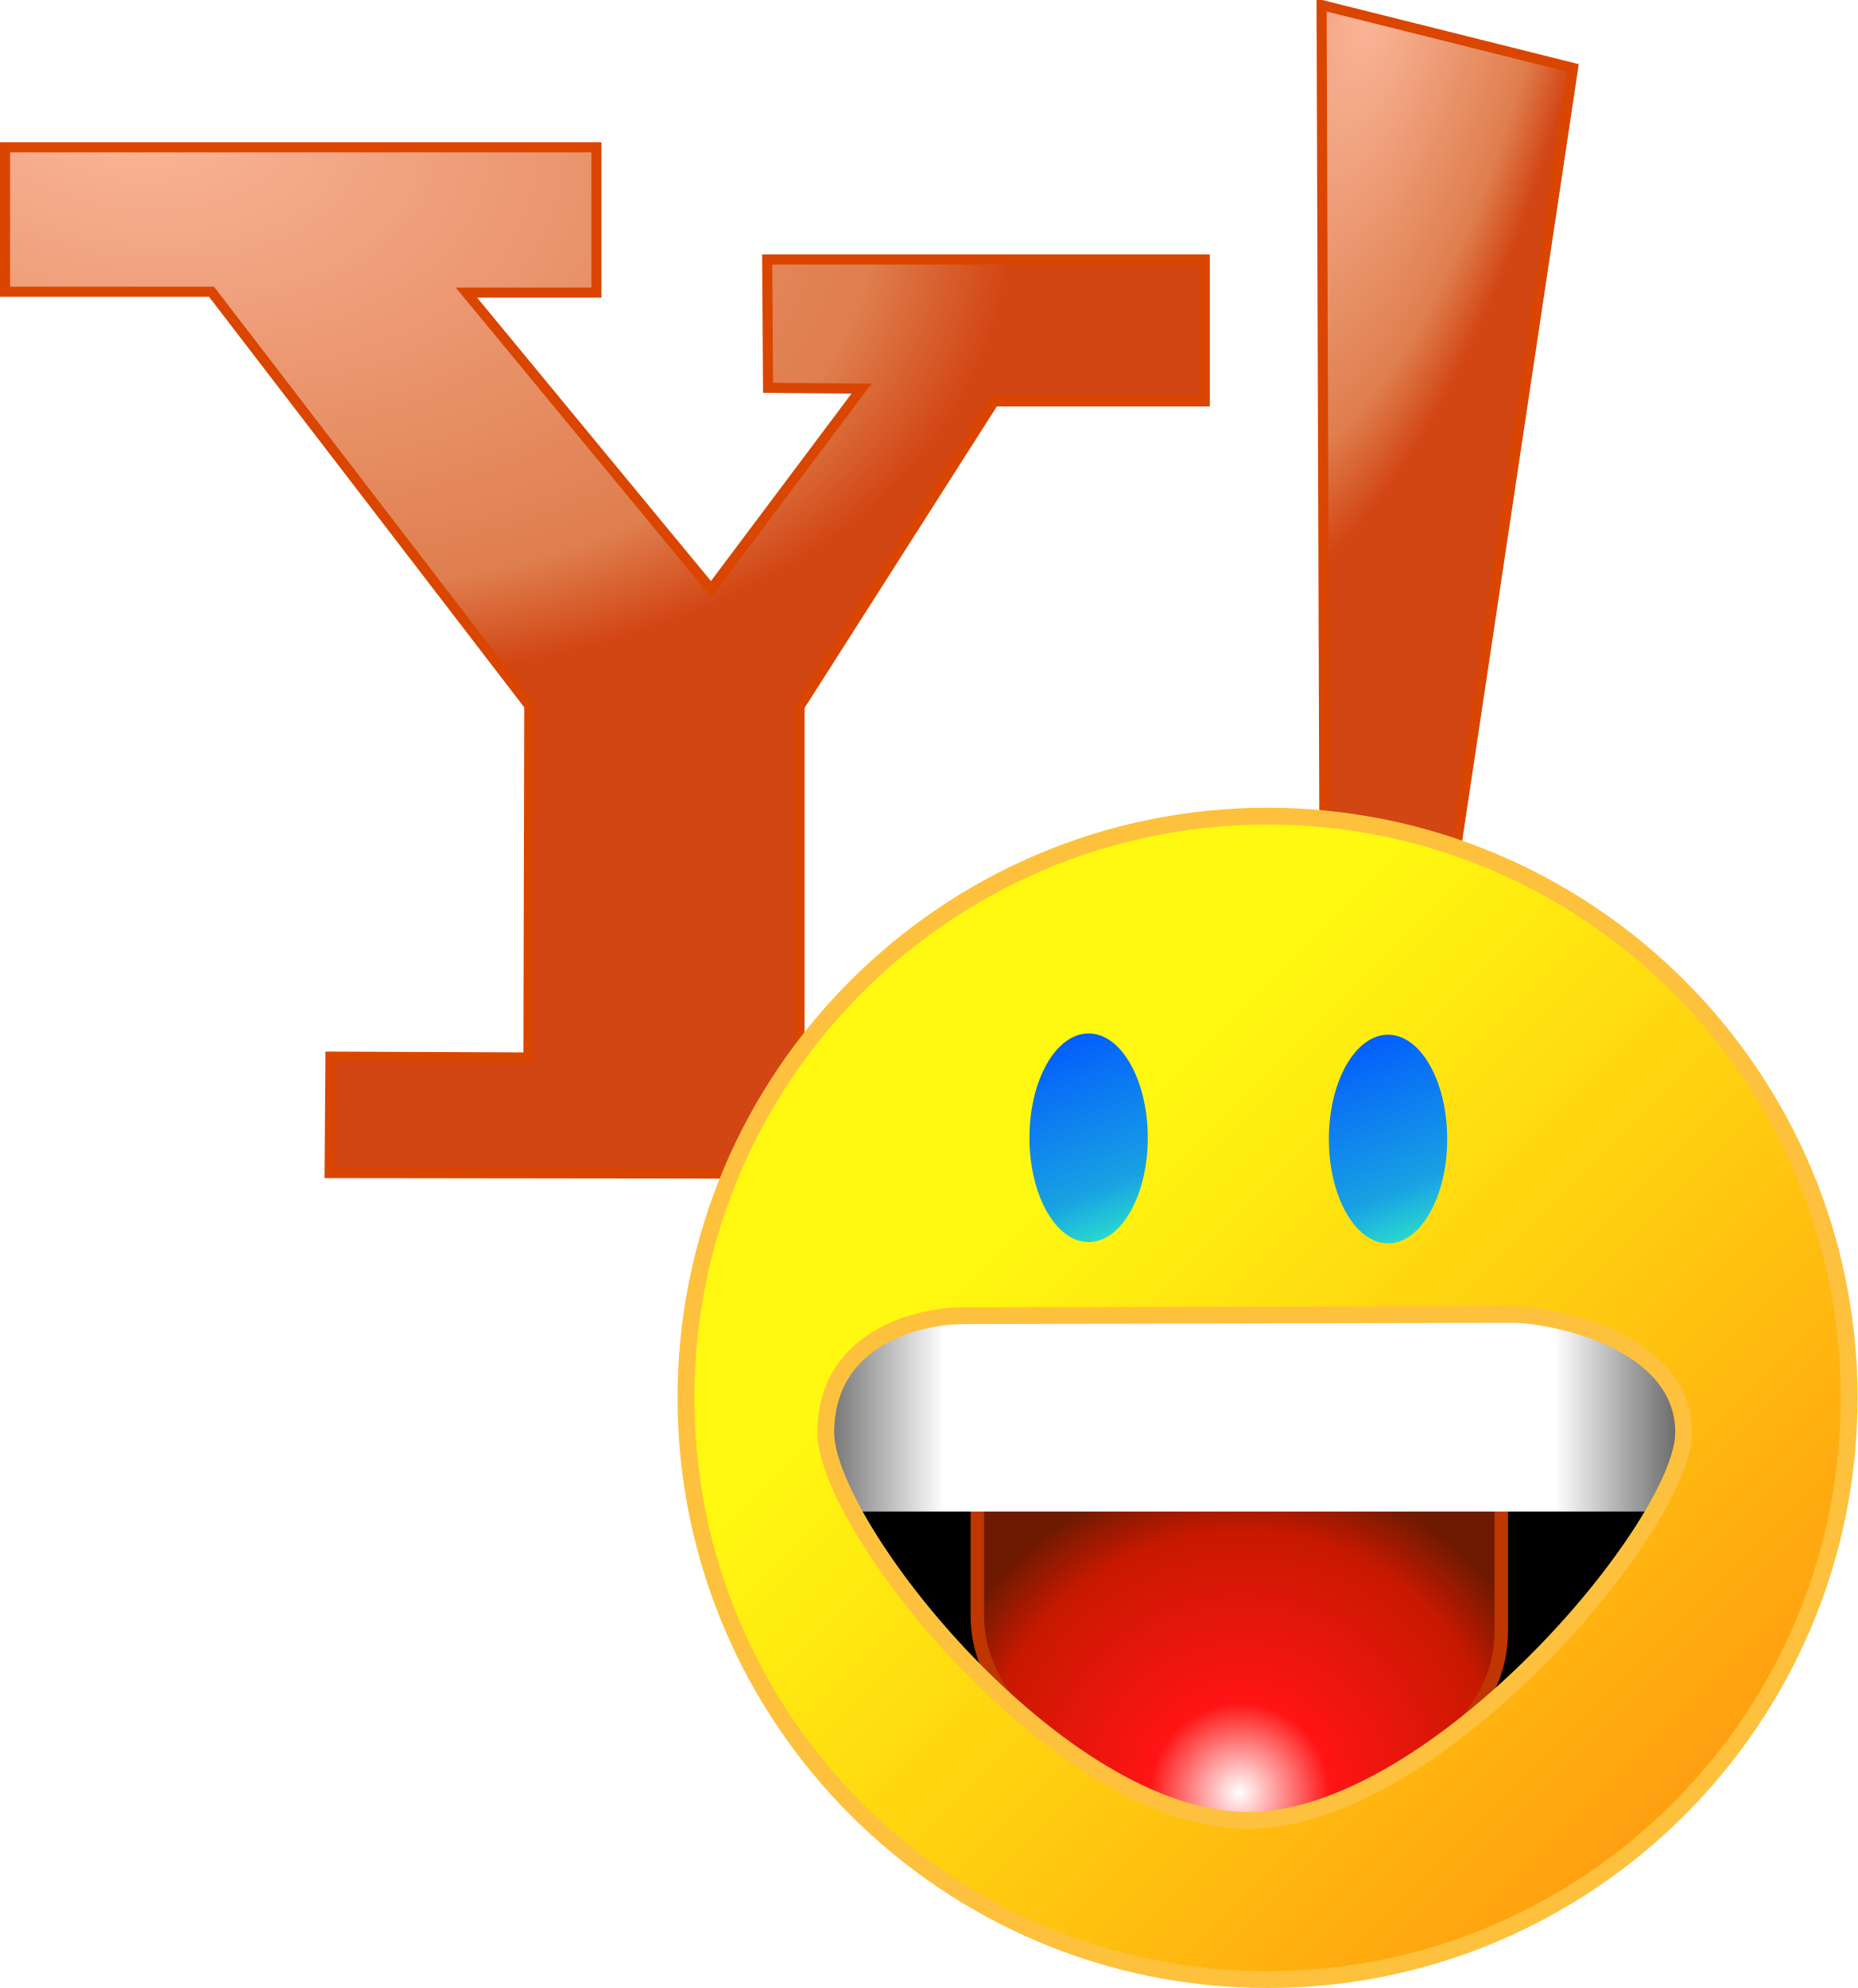
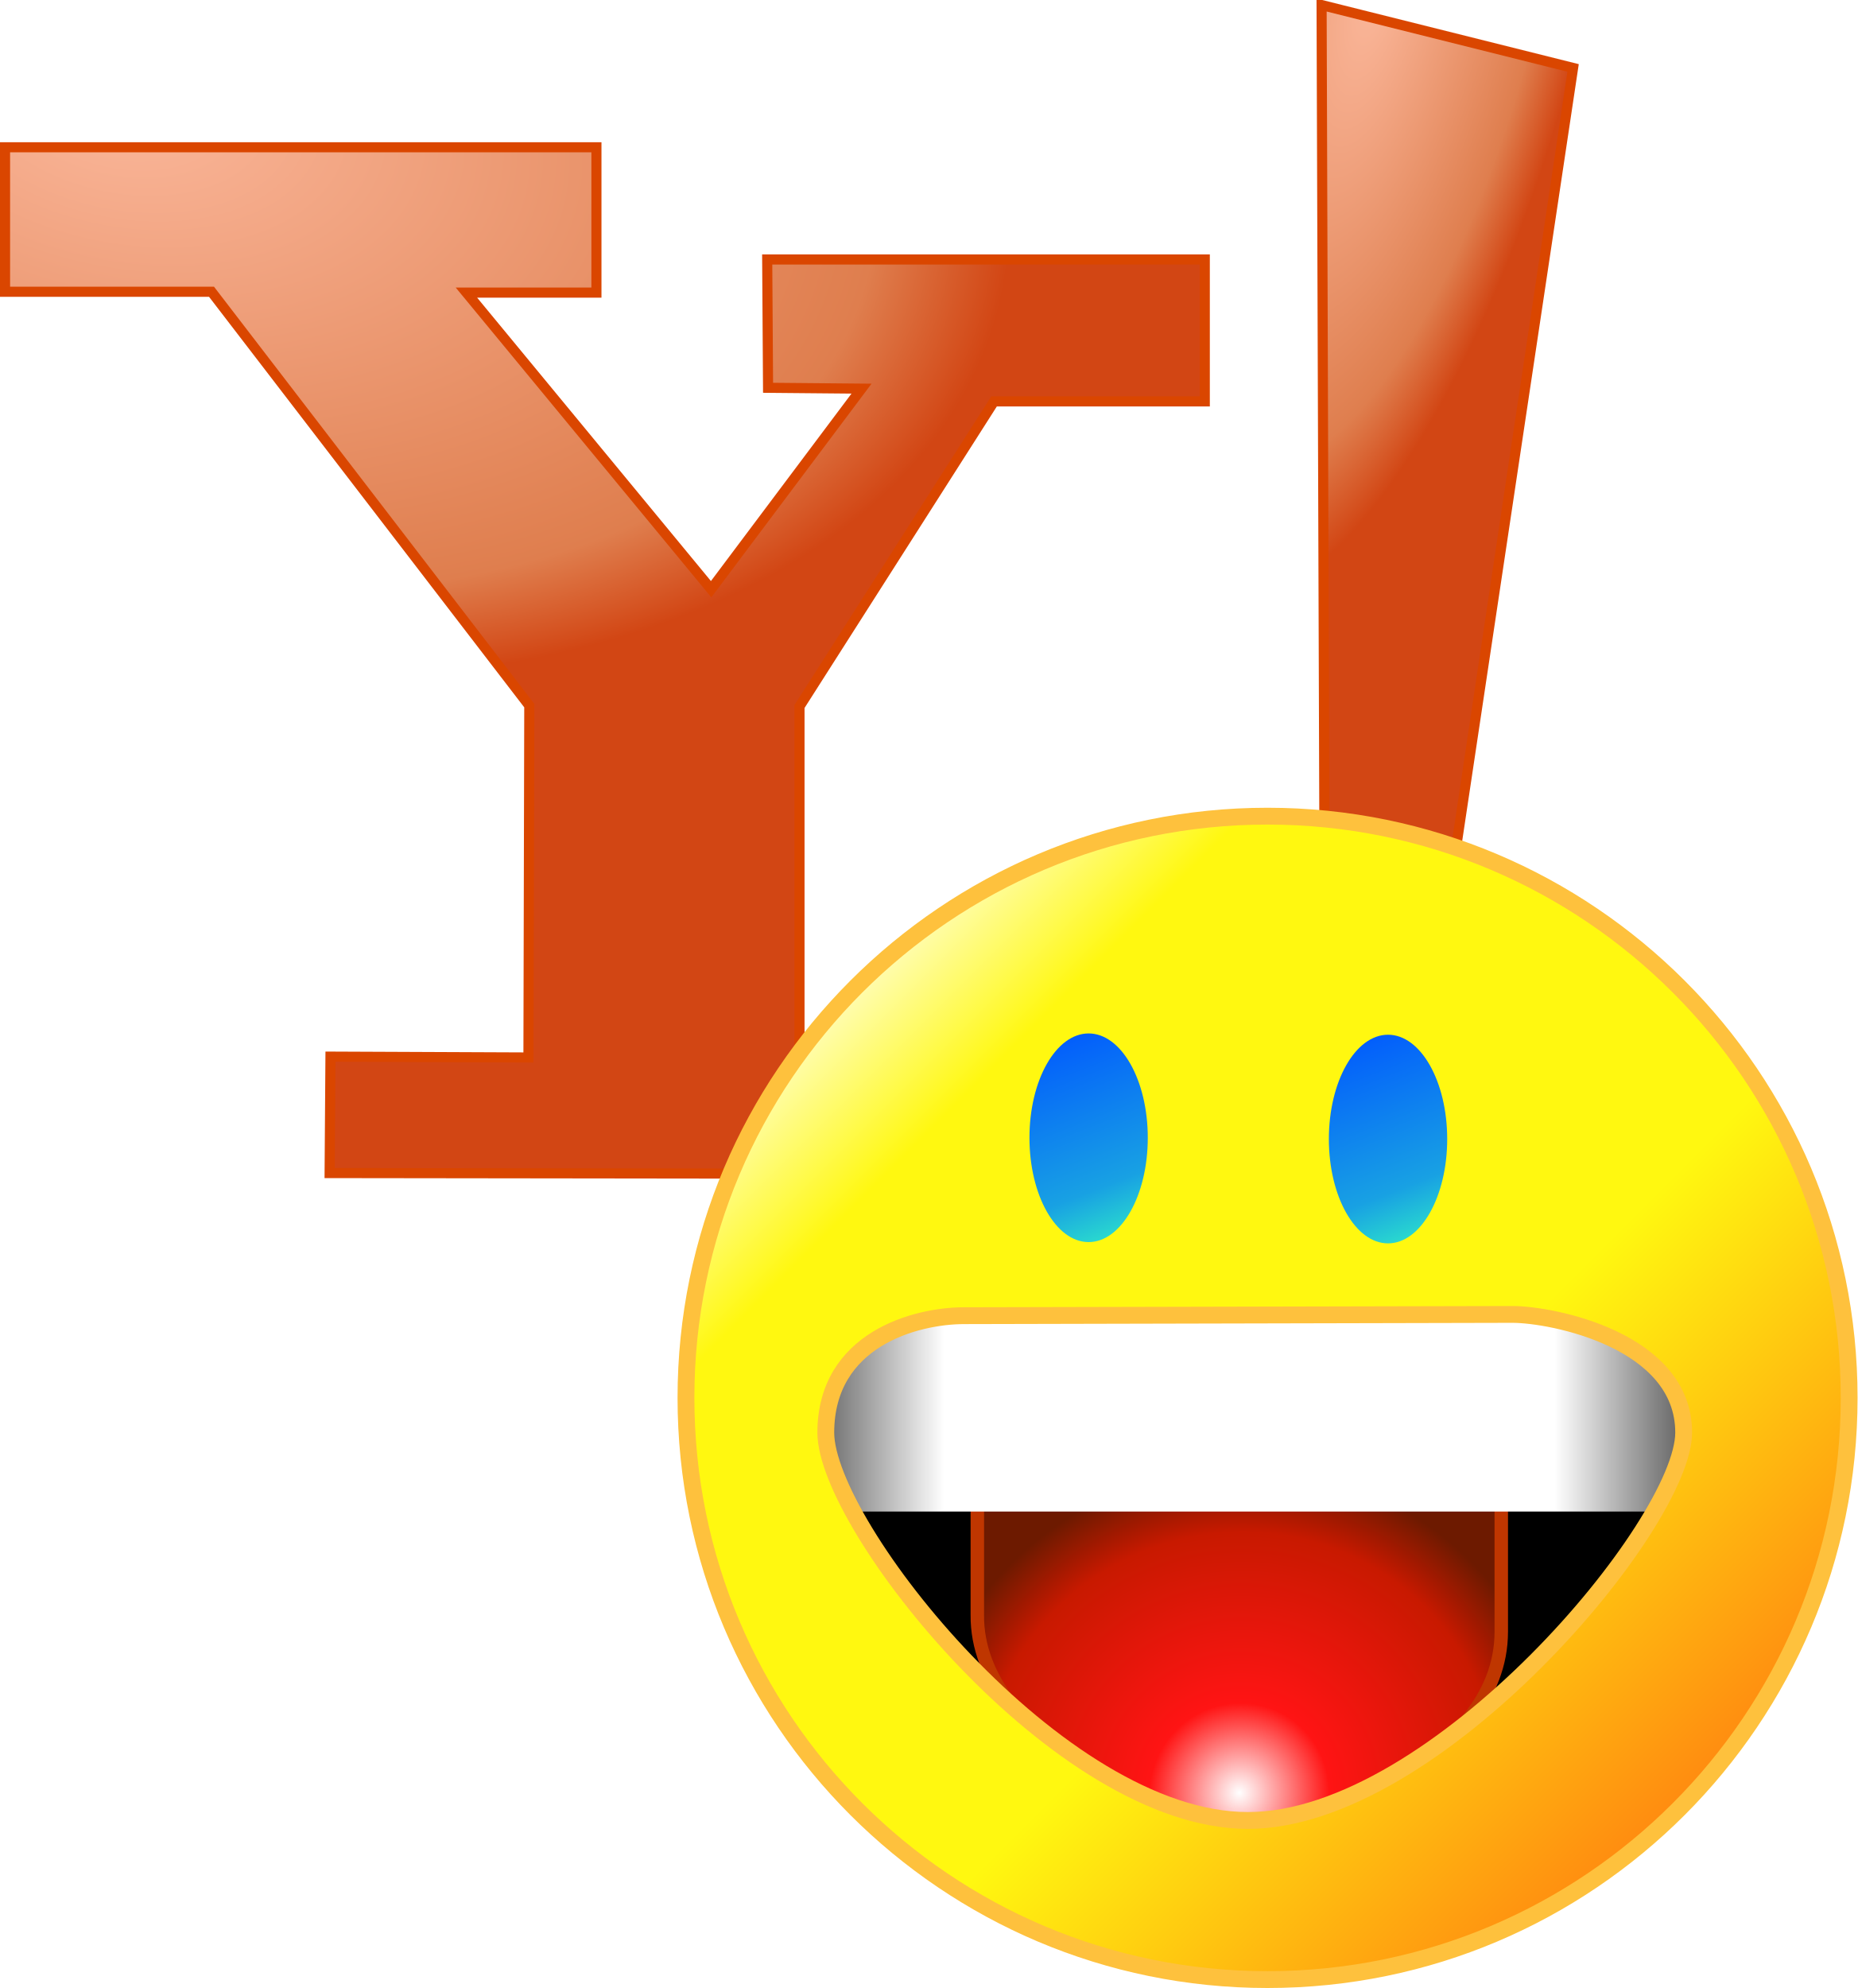
<svg xmlns="http://www.w3.org/2000/svg" xmlns:xlink="http://www.w3.org/1999/xlink" width="552.098" height="590.745" id="svg2" version="1.0" style="display:inline">
  <defs id="defs4">
    <linearGradient id="linearGradient3214">
      <stop style="stop-color:#ff8510;stop-opacity:1;" offset="0" id="stop3216" />
-       <stop id="stop3222" offset="0.68" style="stop-color:#fff810;stop-opacity:1;" />
-       <stop style="stop-color:#fff810;stop-opacity:1;" offset="1" id="stop3218" />
+       <stop id="stop3222" offset="0.378" style="stop-color:#fff810;stop-opacity:1;" />
+       <stop style="stop-color:#fff810;stop-opacity:1;" offset="0.821" id="stop3224" />
+       <stop style="stop-color:#ffffff;stop-opacity:1;" offset="1" id="stop3218" />
    </linearGradient>
    <linearGradient id="linearGradient4636">
      <stop id="stop4652" offset="0" style="stop-color:#ffffff;stop-opacity:1;" />
      <stop style="stop-color:#ff1414;stop-opacity:1;" offset="0.276" id="stop4654" />
      <stop id="stop4662" offset="0.8" style="stop-color:#c81900;stop-opacity:1;" />
      <stop style="stop-color:#6d1a00;stop-opacity:1;" offset="1" id="stop4640" />
    </linearGradient>
    <linearGradient id="linearGradient4622">
      <stop style="stop-color:#000000;stop-opacity:0" offset="0" id="stop4624" />
      <stop style="stop-color:#fff702;stop-opacity:0;" offset="1" id="stop4626" />
    </linearGradient>
    <linearGradient id="linearGradient4527">
      <stop id="stop4529" offset="0" style="stop-color:#606060;stop-opacity:1;" />
      <stop style="stop-color:#ffffff;stop-opacity:1;" offset="0.15" id="stop4533" />
      <stop id="stop4535" offset="0.85" style="stop-color:#ffffff;stop-opacity:1;" />
      <stop id="stop4531" offset="1" style="stop-color:#606060;stop-opacity:1;" />
    </linearGradient>
    <linearGradient id="linearGradient4300">
      <stop style="stop-color:#0056ff;stop-opacity:1;" offset="0" id="stop4302" />
      <stop id="stop4308" offset="0.714" style="stop-color:#18a1e3;stop-opacity:1;" />
      <stop style="stop-color:#30edc7;stop-opacity:1;" offset="1" id="stop4304" />
    </linearGradient>
    <linearGradient id="linearGradient4294">
      <stop id="stop4296" offset="0" style="stop-color:#ffc13e;stop-opacity:1;" />
      <stop id="stop4298" offset="1" style="stop-color:#ffc13e;stop-opacity:0;" />
    </linearGradient>
    <linearGradient id="linearGradient4228">
      <stop style="stop-color:#fbb89c;stop-opacity:1;" offset="0" id="stop4230" />
      <stop id="stop4232" offset="0.779" style="stop-color:#df7e4e;stop-opacity:1;" />
      <stop id="stop4234" offset="1" style="stop-color:#d24614;stop-opacity:1;" />
    </linearGradient>
    <linearGradient id="linearGradient4156">
      <stop id="stop4164" offset="0" style="stop-color:#fbb89c;stop-opacity:1;" />
      <stop style="stop-color:#df7e4e;stop-opacity:1;" offset="0.85" id="stop4166" />
      <stop style="stop-color:#d24614;stop-opacity:1;" offset="1" id="stop4160" />
    </linearGradient>
    <radialGradient xlink:href="#linearGradient4156" id="radialGradient4168" cx="102.644" cy="374.412" fx="102.644" fy="374.412" r="178.792" gradientTransform="matrix(-0.2073051,0.9073036,-1.466286,-0.3350241,681.8949,410.6458)" gradientUnits="userSpaceOnUse" />
    <radialGradient xlink:href="#linearGradient4228" id="radialGradient4226" cx="452.645" cy="461.935" fx="452.645" fy="461.935" r="37.876" gradientTransform="matrix(-1.606338,-0.4040353,1.207704,-4.801515,651.573,2744.115)" gradientUnits="userSpaceOnUse" />
    <linearGradient xlink:href="#linearGradient4300" id="linearGradient4306" x1="382.252" y1="658.946" x2="402.004" y2="700.931" gradientUnits="userSpaceOnUse" />
    <linearGradient xlink:href="#linearGradient4300" id="linearGradient4312" gradientUnits="userSpaceOnUse" x1="382.252" y1="658.946" x2="402.004" y2="700.931" />
    <linearGradient xlink:href="#linearGradient4527" id="linearGradient4525" x1="326.681" y1="768.965" x2="568.321" y2="768.965" gradientUnits="userSpaceOnUse" gradientTransform="matrix(1.07267,0,0,1,-32.71961,1.145039)" />
    <radialGradient xlink:href="#linearGradient4156" id="radialGradient4560" gradientUnits="userSpaceOnUse" gradientTransform="matrix(-0.2073051,0.9073036,-1.466286,-0.3350241,680.7831,410.6196)" cx="102.644" cy="374.412" fx="102.644" fy="374.412" r="178.792" />
    <radialGradient xlink:href="#linearGradient4228" id="radialGradient4563" gradientUnits="userSpaceOnUse" gradientTransform="matrix(-1.606338,-0.4040353,1.207704,-4.801515,654.1188,2744.748)" cx="452.645" cy="461.935" fx="452.645" fy="461.935" r="37.876" />
    <radialGradient xlink:href="#linearGradient4228" id="radialGradient4566" gradientUnits="userSpaceOnUse" gradientTransform="matrix(-1.606338,-0.4040353,1.207704,-4.801515,654.1188,2745.511)" cx="452.645" cy="461.935" fx="452.645" fy="461.935" r="37.876" />
    <radialGradient xlink:href="#linearGradient4156" id="radialGradient4569" gradientUnits="userSpaceOnUse" gradientTransform="matrix(-0.2073051,0.9073036,-1.466286,-0.3350241,681.5464,410.6196)" cx="102.644" cy="374.412" fx="102.644" fy="374.412" r="178.792" />
    <linearGradient xlink:href="#linearGradient4527" id="linearGradient4572" gradientUnits="userSpaceOnUse" gradientTransform="matrix(1.07267,0,0,1,-32.71197,0.1908437)" x1="326.681" y1="768.965" x2="568.321" y2="768.965" />
    <linearGradient xlink:href="#linearGradient4300" id="linearGradient4610" gradientUnits="userSpaceOnUse" x1="382.252" y1="658.946" x2="402.004" y2="700.931" />
    <linearGradient xlink:href="#linearGradient4300" id="linearGradient4612" gradientUnits="userSpaceOnUse" x1="382.252" y1="658.946" x2="402.004" y2="700.931" />
    <linearGradient xlink:href="#linearGradient4300" id="linearGradient4618" gradientUnits="userSpaceOnUse" x1="382.252" y1="658.946" x2="402.004" y2="700.931" />
    <linearGradient xlink:href="#linearGradient4300" id="linearGradient4620" gradientUnits="userSpaceOnUse" x1="382.252" y1="658.946" x2="402.004" y2="700.931" />
    <radialGradient xlink:href="#linearGradient4636" id="radialGradient4650" cx="437.427" cy="891.97" fx="437.427" fy="891.97" r="79.863" gradientTransform="matrix(0.8622495,-0.8622505,0.8515486,0.8515486,-692.4529,499.5388)" gradientUnits="userSpaceOnUse" />
    <linearGradient xlink:href="#linearGradient4527" id="linearGradient4664" gradientUnits="userSpaceOnUse" gradientTransform="matrix(1.07267,0,0,1,-32.71197,0.1908437)" x1="326.681" y1="768.965" x2="568.321" y2="768.965" />
-     <linearGradient xlink:href="#linearGradient3214" id="linearGradient3220" x1="628.031" y1="939.938" x2="277.312" y2="589.219" gradientUnits="userSpaceOnUse" />
+     <linearGradient xlink:href="#linearGradient3214" id="linearGradient3220" x1="579.94" y1="891.846" x2="315.386" y2="627.292" gradientUnits="userSpaceOnUse" />
  </defs>
  <g id="layer1" style="display:inline" transform="translate(-75.93327,-349.1929)" />
  <g id="layer5" style="opacity:1;display:inline" transform="translate(-75.93327,-349.1929)">
    <path style="fill:url(#radialGradient4566);fill-opacity:1;fill-rule:evenodd;stroke:#da4600;stroke-width:3;stroke-linecap:butt;stroke-linejoin:miter;stroke-miterlimit:4;stroke-dasharray:none;stroke-opacity:1" d="M 468.731,350.693 L 543.483,369.381 L 501.561,648.688 L 469.741,648.688 L 468.731,350.693 z" id="path4218" />
  </g>
  <g id="layer4" style="display:inline" transform="translate(-75.93327,-349.1929)">
    <path style="fill:url(#radialGradient4569);fill-opacity:1;fill-rule:evenodd;stroke:#da4600;stroke-width:3;stroke-linecap:butt;stroke-linejoin:miter;stroke-miterlimit:4;stroke-dasharray:none;stroke-opacity:1;display:inline" d="M 77.433,392.959 L 253.2,392.959 L 253.2,436.143 L 214.561,436.143 L 287.292,524.279 L 331.992,464.68 L 304.213,464.427 L 303.96,426.294 L 434.017,426.294 L 434.017,468.468 L 371.388,468.468 L 313.556,559.129 L 313.556,662.67 L 374.923,662.67 L 374.923,698.025 L 173.903,697.772 L 174.155,663.175 L 232.997,663.427 L 233.249,558.876 L 138.8,435.89 L 77.433,435.89 L 77.433,392.959 z" id="path3356" />
  </g>
  <g id="layer2" style="display:inline" transform="translate(-75.93327,-349.1929)" />
  <g id="layer8" style="display:inline" transform="translate(-75.93327,-349.1929)">
    <path style="opacity:1;fill:#000000;fill-opacity:1;fill-rule:nonzero;stroke:none;stroke-width:5;stroke-linecap:round;stroke-linejoin:round;stroke-miterlimit:4;stroke-dasharray:none;stroke-dashoffset:0;stroke-opacity:1" id="path4631" d="M 593.893,809.614 A 145.038,116.794 0 1 1 303.817,809.614 A 145.038,116.794 0 1 1 593.893,809.614 z" />
  </g>
  <g id="layer9" style="display:inline" transform="translate(-75.93327,-349.1929)">
    <path style="fill:url(#radialGradient4650);fill-opacity:1;fill-rule:evenodd;stroke:#bf3600;stroke-width:4;stroke-linecap:butt;stroke-linejoin:miter;stroke-miterlimit:4;stroke-dasharray:none;stroke-opacity:1" d="M 366.412,795.492 L 366.412,829.08 C 366.031,867.629 426.306,892.138 445.038,892.057 C 463.77,891.975 522.137,873.1 522.137,834.042 L 522.137,795.492 L 366.412,795.492 z" id="path4634" />
  </g>
  <g id="layer3" style="display:inline" transform="translate(-75.93327,-349.1929)">
    <path style="fill:url(#linearGradient4664);fill-opacity:1;fill-rule:evenodd;stroke:none;stroke-width:1px;stroke-linecap:butt;stroke-linejoin:miter;stroke-opacity:1;display:inline" d="M 317.748,739.958 L 317.748,798.355 L 576.908,798.355 L 576.908,739.958 L 317.748,739.958 z" id="path4517" />
  </g>
  <g id="layer6" style="display:inline" transform="translate(-75.93327,-349.1929)">
    <path style="opacity:1;fill:url(#linearGradient3220);fill-opacity:1;fill-rule:nonzero;stroke:#fec13d;stroke-width:5;stroke-linecap:round;stroke-linejoin:round;stroke-miterlimit:4;stroke-dasharray:none;stroke-dashoffset:0;stroke-opacity:1;display:inline" d="M 452.656,591.719 C 357.239,591.719 279.813,669.145 279.812,764.562 C 279.812,859.98 357.239,937.438 452.656,937.438 C 548.073,937.438 625.531,859.98 625.531,764.562 C 625.531,669.145 548.073,591.719 452.656,591.719 z M 525.469,739.781 C 537.319,739.781 576.344,747.465 576.344,774.875 C 576.344,802.095 502.759,890.138 446.844,890.156 C 390.547,890.175 321.338,802.518 321.375,774.875 C 321.412,747.221 347.996,740.156 362.5,740.156 C 372.328,740.156 516.533,739.781 525.469,739.781 z" id="path4280" />
  </g>
  <g id="layer7" style="display:inline" transform="translate(-75.93327,-349.1929)">
    <g id="g4614" transform="translate(1.236641,0)">
      <path transform="matrix(1.780507,0,0,1.476823,-299.9335,-316.8628)" d="M 402.004,679.939 A 9.876,20.992 0 1 1 382.252,679.939 A 9.876,20.992 0 1 1 402.004,679.939 z" id="path4284" style="opacity:1;fill:url(#linearGradient4618);fill-opacity:1;fill-rule:nonzero;stroke:none;stroke-width:4;stroke-linecap:round;stroke-linejoin:round;stroke-miterlimit:4;stroke-dasharray:none;stroke-dashoffset:0;stroke-opacity:1;display:inline" />
      <path transform="matrix(1.780507,0,0,1.476823,-210.943,-316.4811)" d="M 402.004,679.939 A 9.876,20.992 0 1 1 382.252,679.939 A 9.876,20.992 0 1 1 402.004,679.939 z" id="path4310" style="opacity:1;fill:url(#linearGradient4620);fill-opacity:1;fill-rule:nonzero;stroke:none;stroke-width:4;stroke-linecap:round;stroke-linejoin:round;stroke-miterlimit:4;stroke-dasharray:none;stroke-dashoffset:0;stroke-opacity:1;display:inline" />
    </g>
  </g>
</svg>
